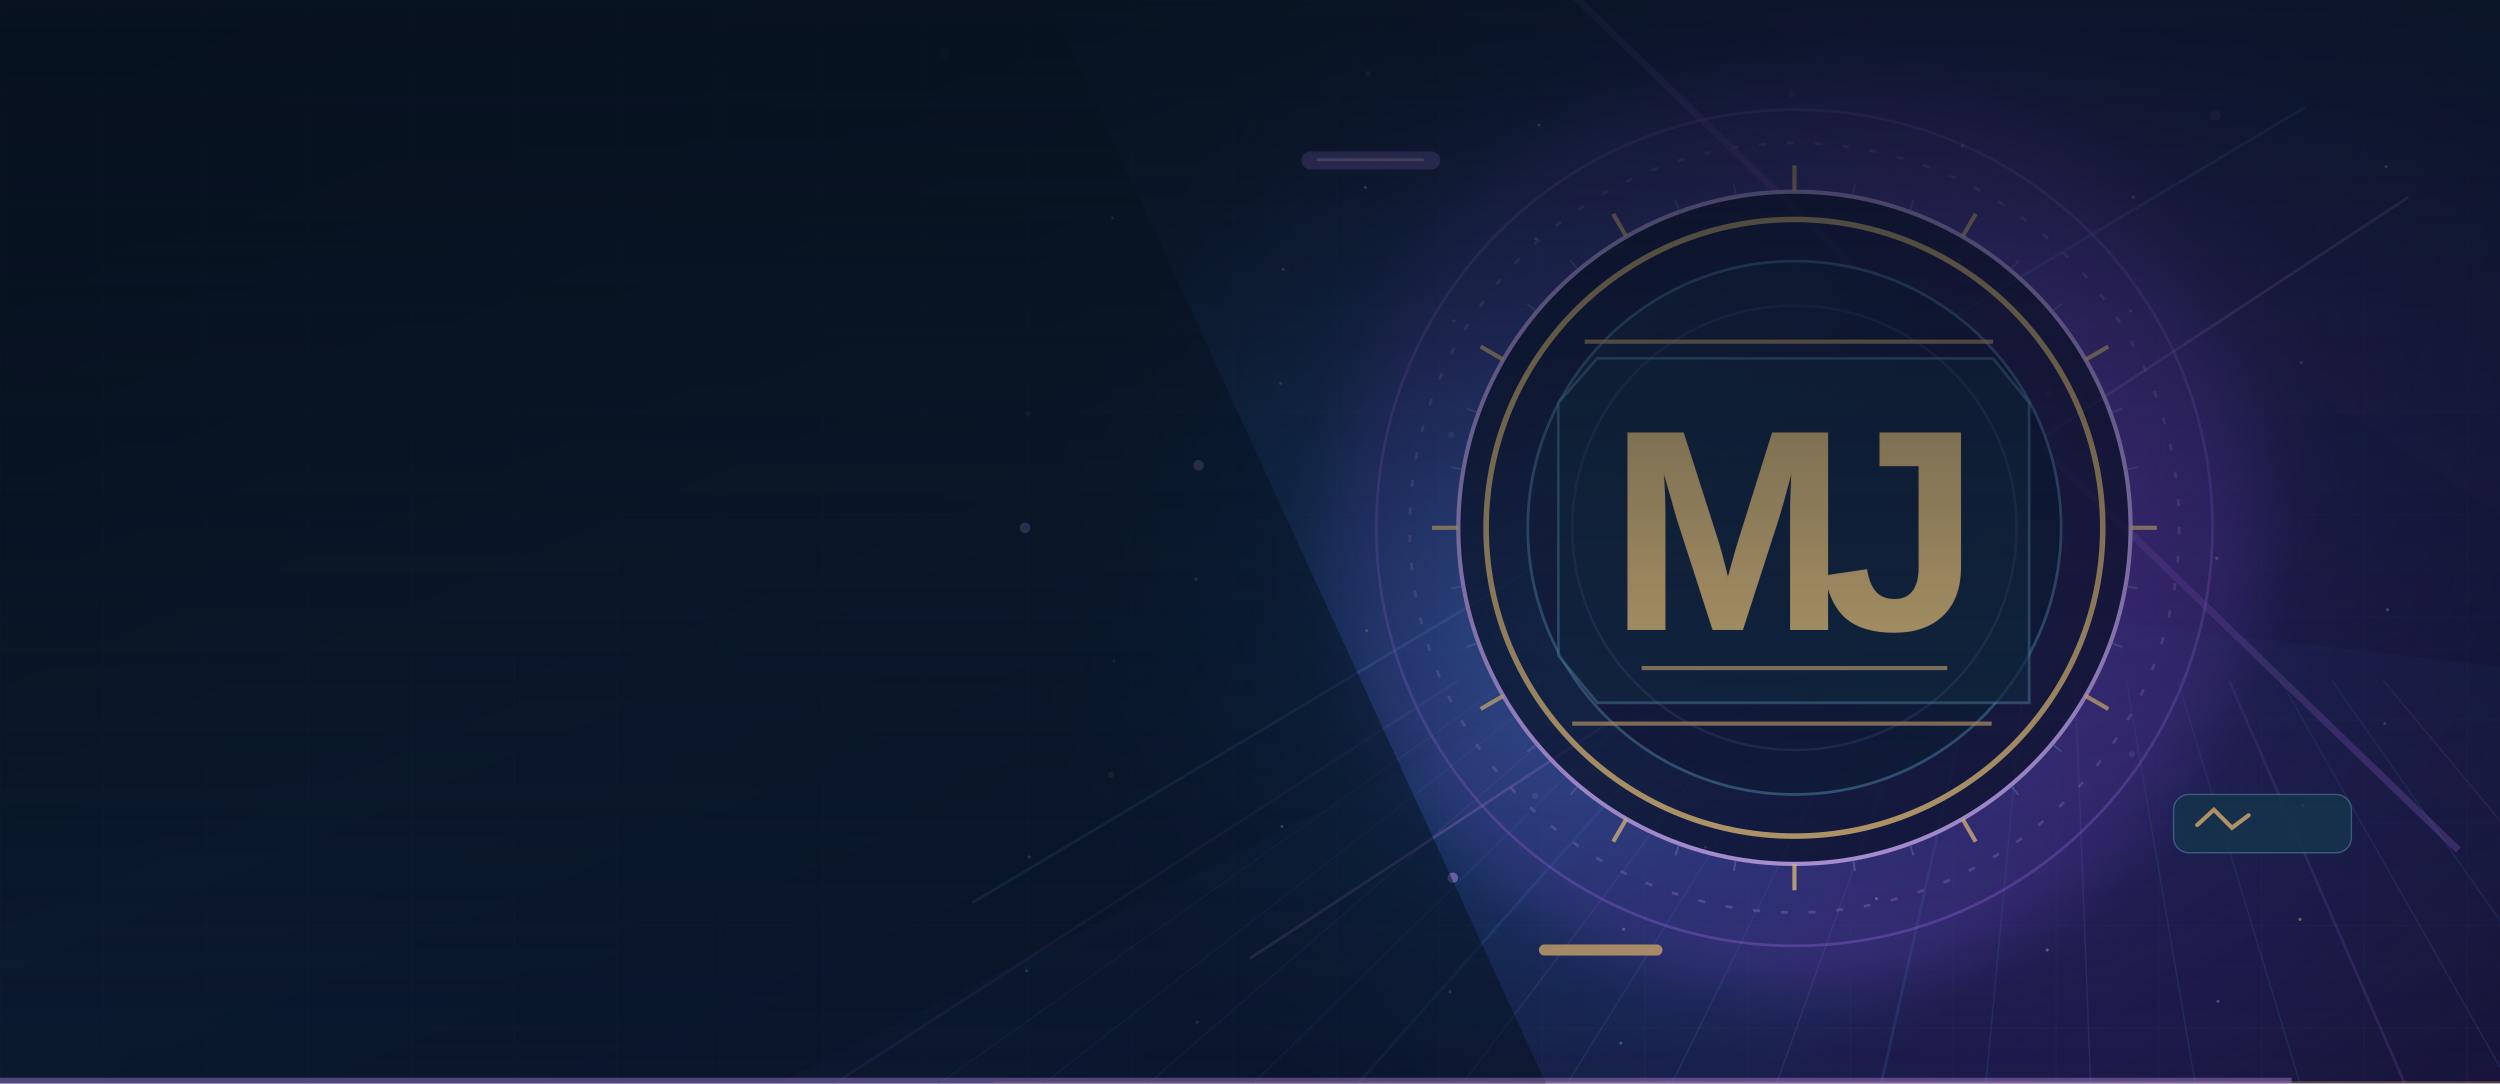
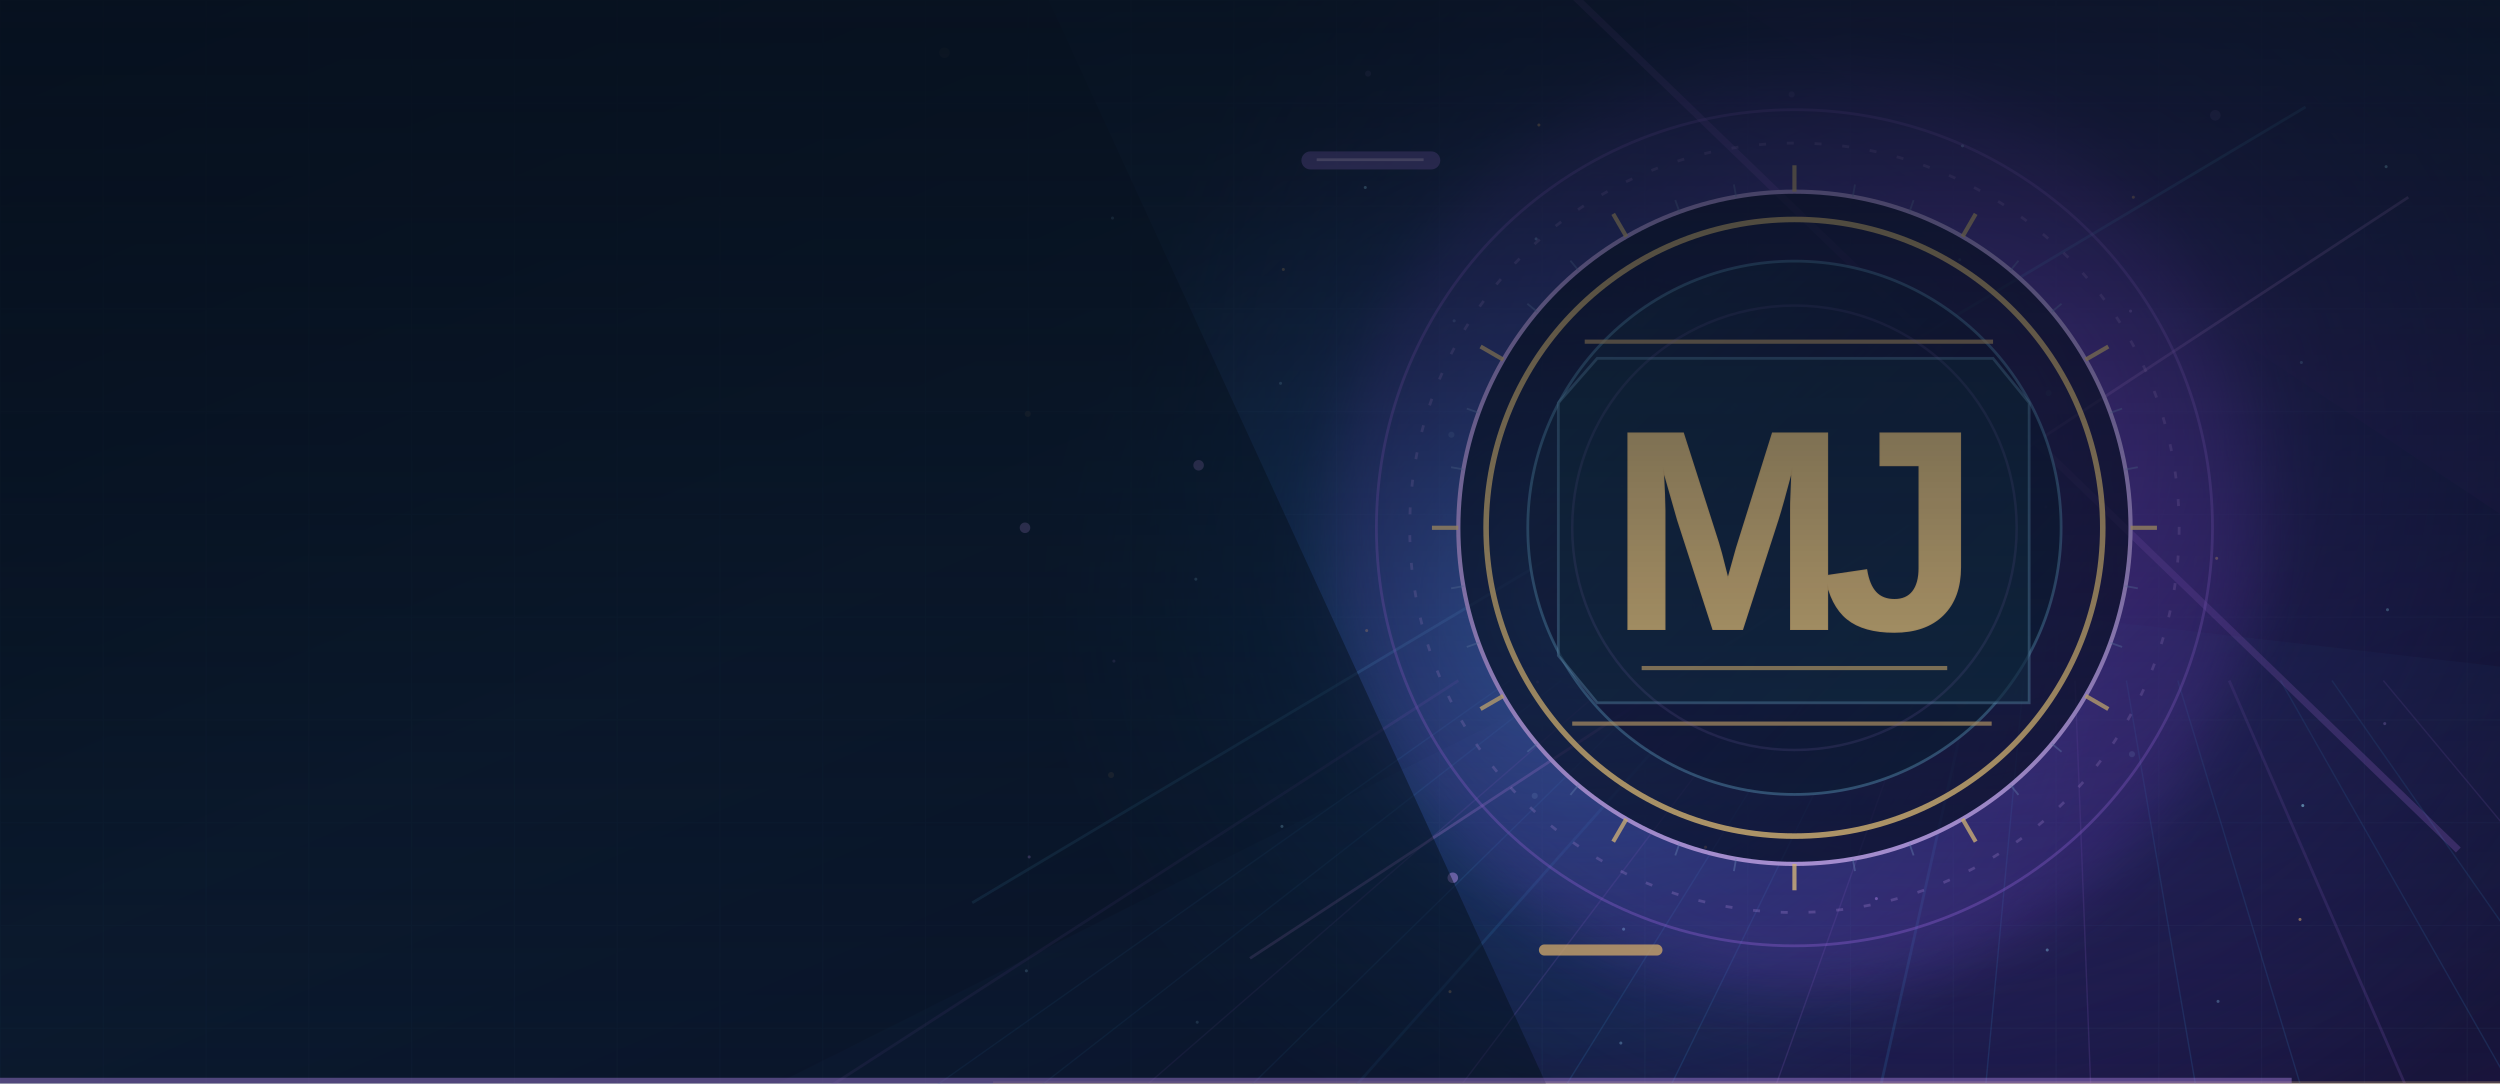
<svg xmlns="http://www.w3.org/2000/svg" width="1800" height="780" viewBox="0 0 1800 780">
  <defs>
    <linearGradient id="bg" x2="1" y2="1">
      <stop stop-color="#06101f" />
      <stop offset=".44" stop-color="#10243e" />
      <stop offset=".73" stop-color="#0e1735" />
      <stop offset="1" stop-color="#170d33" />
    </linearGradient>
    <radialGradient id="violet">
      <stop stop-color="#8e49e5" stop-opacity=".82" />
      <stop offset=".5" stop-color="#532eaa" stop-opacity=".31" />
      <stop offset="1" stop-color="#512cab" stop-opacity="0" />
    </radialGradient>
    <radialGradient id="blue">
      <stop stop-color="#39b9ff" stop-opacity=".62" />
      <stop offset=".6" stop-color="#0a6fac" stop-opacity=".18" />
      <stop offset="1" stop-color="#1f6e9c" stop-opacity="0" />
    </radialGradient>
    <linearGradient id="gold" x2="1" y2="1">
      <stop stop-color="#fff0b2" />
      <stop offset=".38" stop-color="#efbe6d" />
      <stop offset=".7" stop-color="#b97934" />
      <stop offset="1" stop-color="#f6d58b" />
    </linearGradient>
    <linearGradient id="glass" x2="1" y2="1">
      <stop stop-color="#193351" stop-opacity=".93" />
      <stop offset=".5" stop-color="#161842" stop-opacity=".83" />
      <stop offset="1" stop-color="#0b213a" stop-opacity=".92" />
    </linearGradient>
    <linearGradient id="dim" x2="0" y2="0" x1="0" y1="1">
      <stop stop-color="#07111f" stop-opacity="0" />
      <stop offset="1" stop-color="#07111f" stop-opacity=".81" />
    </linearGradient>
    <filter id="glow" x="-70%" y="-70%" width="240%" height="240%">
      <feGaussianBlur stdDeviation="20" />
    </filter>
    <filter id="smallGlow" x="-90%" y="-90%" width="280%" height="280%">
      <feGaussianBlur stdDeviation="6" />
    </filter>
    <pattern id="mesh" width="74" height="74" patternUnits="userSpaceOnUse">
      <path d="M74 0H0V74" stroke="#8bd3fa" stroke-opacity=".055" fill="none" />
    </pattern>
  </defs>
  <rect width="1800" height="780" fill="url(#bg)" />
  <rect width="1800" height="780" fill="url(#mesh)" />
  <circle cx="1395" cy="318" r="570" fill="url(#violet)" />
  <circle cx="1141" cy="434" r="390" fill="url(#blue)" />
  <path d="M540 -50L1245 0L1800 370L1800 0Z" fill="#4b257b" opacity=".12" />
  <path d="M560 780H1800V480L1277 420Z" fill="#3b70ad" opacity=".075" />
  <g>
    <circle cx="680" cy="38" r="3.8" fill="#edbb75" opacity="0.19" />
    <circle cx="1047" cy="231" r="1.1" fill="#95d8fb" opacity="0.31" />
    <circle cx="1414" cy="424" r="1.1" fill="#95d8fb" opacity="0.43" />
    <circle cx="741" cy="617" r="1.1" fill="#c69fff" opacity="0.55" />
    <circle cx="1108" cy="90" r="1.1" fill="#edbb75" opacity="0.67" />
    <circle cx="1475" cy="283" r="2.2" fill="#95d8fb" opacity="0.19" />
    <circle cx="802" cy="476" r="1.1" fill="#c69fff" opacity="0.31" />
    <circle cx="1169" cy="669" r="1.1" fill="#95d8fb" opacity="0.43" />
    <circle cx="1536" cy="142" r="1.1" fill="#edbb75" opacity="0.55" />
    <circle cx="863" cy="335" r="3.8" fill="#c69fff" opacity="0.67" />
    <circle cx="1230" cy="528" r="2.2" fill="#95d8fb" opacity="0.19" />
    <circle cx="1597" cy="721" r="1.1" fill="#95d8fb" opacity="0.31" />
    <circle cx="924" cy="194" r="1.1" fill="#edbb75" opacity="0.43" />
    <circle cx="1291" cy="387" r="1.1" fill="#95d8fb" opacity="0.55" />
    <circle cx="1658" cy="580" r="1.1" fill="#95d8fb" opacity="0.67" />
    <circle cx="985" cy="53" r="2.2" fill="#c69fff" opacity="0.19" />
    <circle cx="1352" cy="246" r="1.1" fill="#edbb75" opacity="0.31" />
    <circle cx="1719" cy="439" r="1.1" fill="#95d8fb" opacity="0.43" />
    <circle cx="1046" cy="632" r="3.8" fill="#c69fff" opacity="0.55" />
    <circle cx="1413" cy="105" r="1.1" fill="#95d8fb" opacity="0.67" />
    <circle cx="740" cy="298" r="2.2" fill="#edbb75" opacity="0.19" />
    <circle cx="1107" cy="491" r="1.1" fill="#c69fff" opacity="0.31" />
    <circle cx="1474" cy="684" r="1.1" fill="#95d8fb" opacity="0.43" />
    <circle cx="801" cy="157" r="1.1" fill="#95d8fb" opacity="0.55" />
    <circle cx="1168" cy="350" r="1.1" fill="#edbb75" opacity="0.67" />
    <circle cx="1535" cy="543" r="2.2" fill="#95d8fb" opacity="0.19" />
    <circle cx="862" cy="736" r="1.1" fill="#95d8fb" opacity="0.31" />
    <circle cx="1229" cy="209" r="3.8" fill="#c69fff" opacity="0.43" />
    <circle cx="1596" cy="402" r="1.1" fill="#edbb75" opacity="0.55" />
    <circle cx="923" cy="595" r="1.1" fill="#95d8fb" opacity="0.67" />
    <circle cx="1290" cy="68" r="2.2" fill="#c69fff" opacity="0.19" />
    <circle cx="1657" cy="261" r="1.1" fill="#95d8fb" opacity="0.31" />
    <circle cx="984" cy="454" r="1.1" fill="#edbb75" opacity="0.43" />
    <circle cx="1351" cy="647" r="1.1" fill="#c69fff" opacity="0.55" />
    <circle cx="1718" cy="120" r="1.1" fill="#95d8fb" opacity="0.67" />
    <circle cx="1045" cy="313" r="2.2" fill="#95d8fb" opacity="0.19" />
    <circle cx="1412" cy="506" r="3.8" fill="#edbb75" opacity="0.31" />
    <circle cx="739" cy="699" r="1.1" fill="#95d8fb" opacity="0.43" />
    <circle cx="1106" cy="172" r="1.1" fill="#95d8fb" opacity="0.55" />
    <circle cx="1473" cy="365" r="1.1" fill="#c69fff" opacity="0.67" />
    <circle cx="800" cy="558" r="2.2" fill="#edbb75" opacity="0.19" />
    <circle cx="1167" cy="751" r="1.1" fill="#95d8fb" opacity="0.31" />
    <circle cx="1534" cy="224" r="1.1" fill="#c69fff" opacity="0.43" />
    <circle cx="861" cy="417" r="1.1" fill="#95d8fb" opacity="0.55" />
    <circle cx="1228" cy="610" r="1.1" fill="#edbb75" opacity="0.67" />
    <circle cx="1595" cy="83" r="3.8" fill="#c69fff" opacity="0.19" />
    <circle cx="922" cy="276" r="1.1" fill="#95d8fb" opacity="0.31" />
    <circle cx="1289" cy="469" r="1.1" fill="#95d8fb" opacity="0.43" />
    <circle cx="1656" cy="662" r="1.1" fill="#edbb75" opacity="0.55" />
    <circle cx="983" cy="135" r="1.1" fill="#95d8fb" opacity="0.67" />
    <circle cx="1350" cy="328" r="2.2" fill="#95d8fb" opacity="0.19" />
    <circle cx="1717" cy="521" r="1.1" fill="#c69fff" opacity="0.31" />
    <circle cx="1044" cy="714" r="1.1" fill="#edbb75" opacity="0.43" />
    <circle cx="1411" cy="187" r="1.1" fill="#95d8fb" opacity="0.55" />
    <circle cx="738" cy="380" r="3.8" fill="#c69fff" opacity="0.67" />
    <circle cx="1105" cy="573" r="2.2" fill="#95d8fb" opacity="0.19" />
  </g>
  <g>
    <path d="M570 800 L1050 490" stroke="#a76fe4" stroke-width="2" opacity=".16" />
    <path d="M648 800 L1087 490" stroke="#3896dc" stroke-width="1" opacity=".16" />
    <path d="M726 800 L1124 490" stroke="#3896dc" stroke-width="1" opacity=".16" />
    <path d="M804 800 L1161 490" stroke="#a76fe4" stroke-width="1" opacity=".16" />
    <path d="M882 800 L1198 490" stroke="#3896dc" stroke-width="1" opacity=".16" />
    <path d="M960 800 L1235 490" stroke="#3896dc" stroke-width="2" opacity=".16" />
    <path d="M1038 800 L1272 490" stroke="#a76fe4" stroke-width="1" opacity=".16" />
    <path d="M1116 800 L1309 490" stroke="#3896dc" stroke-width="1" opacity=".16" />
    <path d="M1194 800 L1346 490" stroke="#3896dc" stroke-width="1" opacity=".16" />
    <path d="M1272 800 L1383 490" stroke="#a76fe4" stroke-width="1" opacity=".16" />
    <path d="M1350 800 L1420 490" stroke="#3896dc" stroke-width="2" opacity=".16" />
    <path d="M1428 800 L1457 490" stroke="#3896dc" stroke-width="1" opacity=".16" />
    <path d="M1506 800 L1494 490" stroke="#a76fe4" stroke-width="1" opacity=".16" />
    <path d="M1584 800 L1531 490" stroke="#3896dc" stroke-width="1" opacity=".16" />
    <path d="M1662 800 L1568 490" stroke="#3896dc" stroke-width="1" opacity=".16" />
    <path d="M1740 800 L1605 490" stroke="#a76fe4" stroke-width="2" opacity=".16" />
    <path d="M1818 800 L1642 490" stroke="#3896dc" stroke-width="1" opacity=".16" />
    <path d="M1896 800 L1679 490" stroke="#3896dc" stroke-width="1" opacity=".16" />
    <path d="M1974 800 L1716 490" stroke="#a76fe4" stroke-width="1" opacity=".16" />
  </g>
  <path d="M715 780H1800" stroke="#dfbc7b" stroke-opacity=".28" stroke-width="3" />
  <path d="M900 690L1734 142" stroke="#db9bfb" stroke-opacity=".29" stroke-width="2" />
  <path d="M700 650L1660 77" stroke="#5bc9fb" stroke-opacity=".22" stroke-width="2" />
  <path d="M1100 -35L1770 612" stroke="#bc79fa" stroke-opacity=".25" stroke-width="5" />
  <g transform="translate(1292 380)">
    <circle r="333" fill="#7b46d8" opacity=".25" filter="url(#glow)" />
    <circle r="301" fill="none" stroke="#9e6aeb" stroke-opacity=".38" stroke-width="2" />
    <circle r="277" fill="none" stroke="#d2a4ff" stroke-opacity=".26" stroke-width="2" stroke-dasharray="5 15" />
    <circle r="242" fill="#050d21" fill-opacity=".65" stroke="#c4a5f2" stroke-width="3" />
    <circle r="222" fill="none" stroke="#f4cc81" stroke-opacity=".85" stroke-width="4" />
    <circle r="192" fill="url(#glass)" stroke="#81d5ff" stroke-opacity=".37" stroke-width="2" />
    <path d="M-142 -122L143 -122L169 -90L169 126L-142 126L-170 92L-170 -90Z" fill="#14314a" fill-opacity=".66" stroke="#7ebbe4" stroke-opacity=".4" stroke-width="2" />
    <path d="M-151 -134H143M-160 141H142" stroke="#eec07c" stroke-opacity=".68" stroke-width="3" />
    <circle r="160" fill="none" stroke="#a387e6" stroke-opacity=".16" stroke-width="1.8" />
    <text x="0" y="73" text-anchor="middle" fill="#f0cb84" font-family="Arial,Helvetica,sans-serif" font-size="205" letter-spacing="-18" font-weight="900" stroke="#eac079" stroke-width="1.2" paint-order="stroke fill">MJ</text>
    <path d="M-110 101L110 101" stroke="#f3c87e" stroke-opacity=".7" stroke-width="3" />
  </g>
  <g>
    <path d="M1534.0 380.0L1553.0 380.0" stroke="#f6cf89" stroke-width="3" opacity="0.8" />
    <path d="M1530.3 422.0L1539.2 423.6" stroke="#7b9bd3" stroke-width="1.3" opacity="0.4" />
    <path d="M1519.4 462.8L1527.9 465.8" stroke="#7b9bd3" stroke-width="1.3" opacity="0.4" />
    <path d="M1501.6 501.0L1518.0 510.5" stroke="#f6cf89" stroke-width="3" opacity="0.8" />
    <path d="M1477.4 535.6L1484.3 541.3" stroke="#7b9bd3" stroke-width="1.3" opacity="0.4" />
    <path d="M1447.6 565.4L1453.3 572.3" stroke="#7b9bd3" stroke-width="1.3" opacity="0.4" />
    <path d="M1413.0 589.6L1422.5 606.0" stroke="#f6cf89" stroke-width="3" opacity="0.8" />
    <path d="M1374.8 607.4L1377.8 615.9" stroke="#7b9bd3" stroke-width="1.3" opacity="0.4" />
    <path d="M1334.0 618.3L1335.6 627.2" stroke="#7b9bd3" stroke-width="1.3" opacity="0.4" />
    <path d="M1292.0 622.0L1292.0 641.0" stroke="#f6cf89" stroke-width="3" opacity="0.8" />
    <path d="M1250.0 618.3L1248.4 627.2" stroke="#7b9bd3" stroke-width="1.3" opacity="0.4" />
    <path d="M1209.2 607.4L1206.2 615.9" stroke="#7b9bd3" stroke-width="1.3" opacity="0.4" />
    <path d="M1171.0 589.6L1161.5 606.0" stroke="#f6cf89" stroke-width="3" opacity="0.8" />
    <path d="M1136.4 565.4L1130.7 572.3" stroke="#7b9bd3" stroke-width="1.3" opacity="0.4" />
    <path d="M1106.6 535.6L1099.7 541.3" stroke="#7b9bd3" stroke-width="1.3" opacity="0.4" />
    <path d="M1082.4 501.0L1066.0 510.5" stroke="#f6cf89" stroke-width="3" opacity="0.8" />
    <path d="M1064.6 462.8L1056.1 465.8" stroke="#7b9bd3" stroke-width="1.3" opacity="0.4" />
    <path d="M1053.7 422.0L1044.8 423.6" stroke="#7b9bd3" stroke-width="1.3" opacity="0.4" />
    <path d="M1050.0 380.0L1031.0 380.0" stroke="#f6cf89" stroke-width="3" opacity="0.8" />
    <path d="M1053.7 338.0L1044.8 336.4" stroke="#7b9bd3" stroke-width="1.3" opacity="0.4" />
    <path d="M1064.6 297.2L1056.1 294.2" stroke="#7b9bd3" stroke-width="1.3" opacity="0.4" />
    <path d="M1082.4 259.0L1066.0 249.5" stroke="#f6cf89" stroke-width="3" opacity="0.8" />
    <path d="M1106.6 224.4L1099.7 218.7" stroke="#7b9bd3" stroke-width="1.3" opacity="0.4" />
    <path d="M1136.4 194.6L1130.7 187.7" stroke="#7b9bd3" stroke-width="1.3" opacity="0.4" />
    <path d="M1171.0 170.4L1161.5 154.0" stroke="#f6cf89" stroke-width="3" opacity="0.8" />
    <path d="M1209.2 152.6L1206.2 144.1" stroke="#7b9bd3" stroke-width="1.3" opacity="0.4" />
    <path d="M1250.0 141.7L1248.4 132.8" stroke="#7b9bd3" stroke-width="1.3" opacity="0.4" />
    <path d="M1292.0 138.0L1292.0 119.0" stroke="#f6cf89" stroke-width="3" opacity="0.8" />
    <path d="M1334.0 141.7L1335.6 132.8" stroke="#7b9bd3" stroke-width="1.3" opacity="0.4" />
    <path d="M1374.8 152.6L1377.8 144.1" stroke="#7b9bd3" stroke-width="1.3" opacity="0.4" />
    <path d="M1413.0 170.4L1422.5 154.0" stroke="#f6cf89" stroke-width="3" opacity="0.8" />
    <path d="M1447.6 194.6L1453.3 187.7" stroke="#7b9bd3" stroke-width="1.3" opacity="0.4" />
    <path d="M1477.4 224.4L1484.3 218.7" stroke="#7b9bd3" stroke-width="1.3" opacity="0.4" />
    <path d="M1501.6 259.0L1518.0 249.5" stroke="#f6cf89" stroke-width="3" opacity="0.8" />
    <path d="M1519.4 297.2L1527.9 294.2" stroke="#7b9bd3" stroke-width="1.3" opacity="0.4" />
    <path d="M1530.3 338.0L1539.2 336.4" stroke="#7b9bd3" stroke-width="1.3" opacity="0.4" />
  </g>
  <g opacity=".88">
    <rect x="937" y="109" width="100" height="13" rx="6.5" fill="#9a73e3" opacity=".73" />
    <path d="M948 115H1025" stroke="#d8baff" stroke-width="2" />
-     <rect x="1565" y="572" width="128" height="42" rx="11" fill="#193a55" stroke="#6db8db" stroke-opacity=".55" />
-     <path d="M1582 594L1594 583L1607 596L1619 587" fill="none" stroke="#f1c47c" stroke-width="3" stroke-linecap="round" />
    <rect x="1108" y="680" width="89" height="8" rx="4" fill="#e8b871" opacity=".85" />
  </g>
  <path d="M0 0H755L1113 780H0Z" fill="#061120" opacity=".53" />
  <rect width="1800" height="780" fill="url(#dim)" />
  <path d="M0 778L1650 778" stroke="#a67edc" stroke-width="4" opacity=".45" />
</svg>
